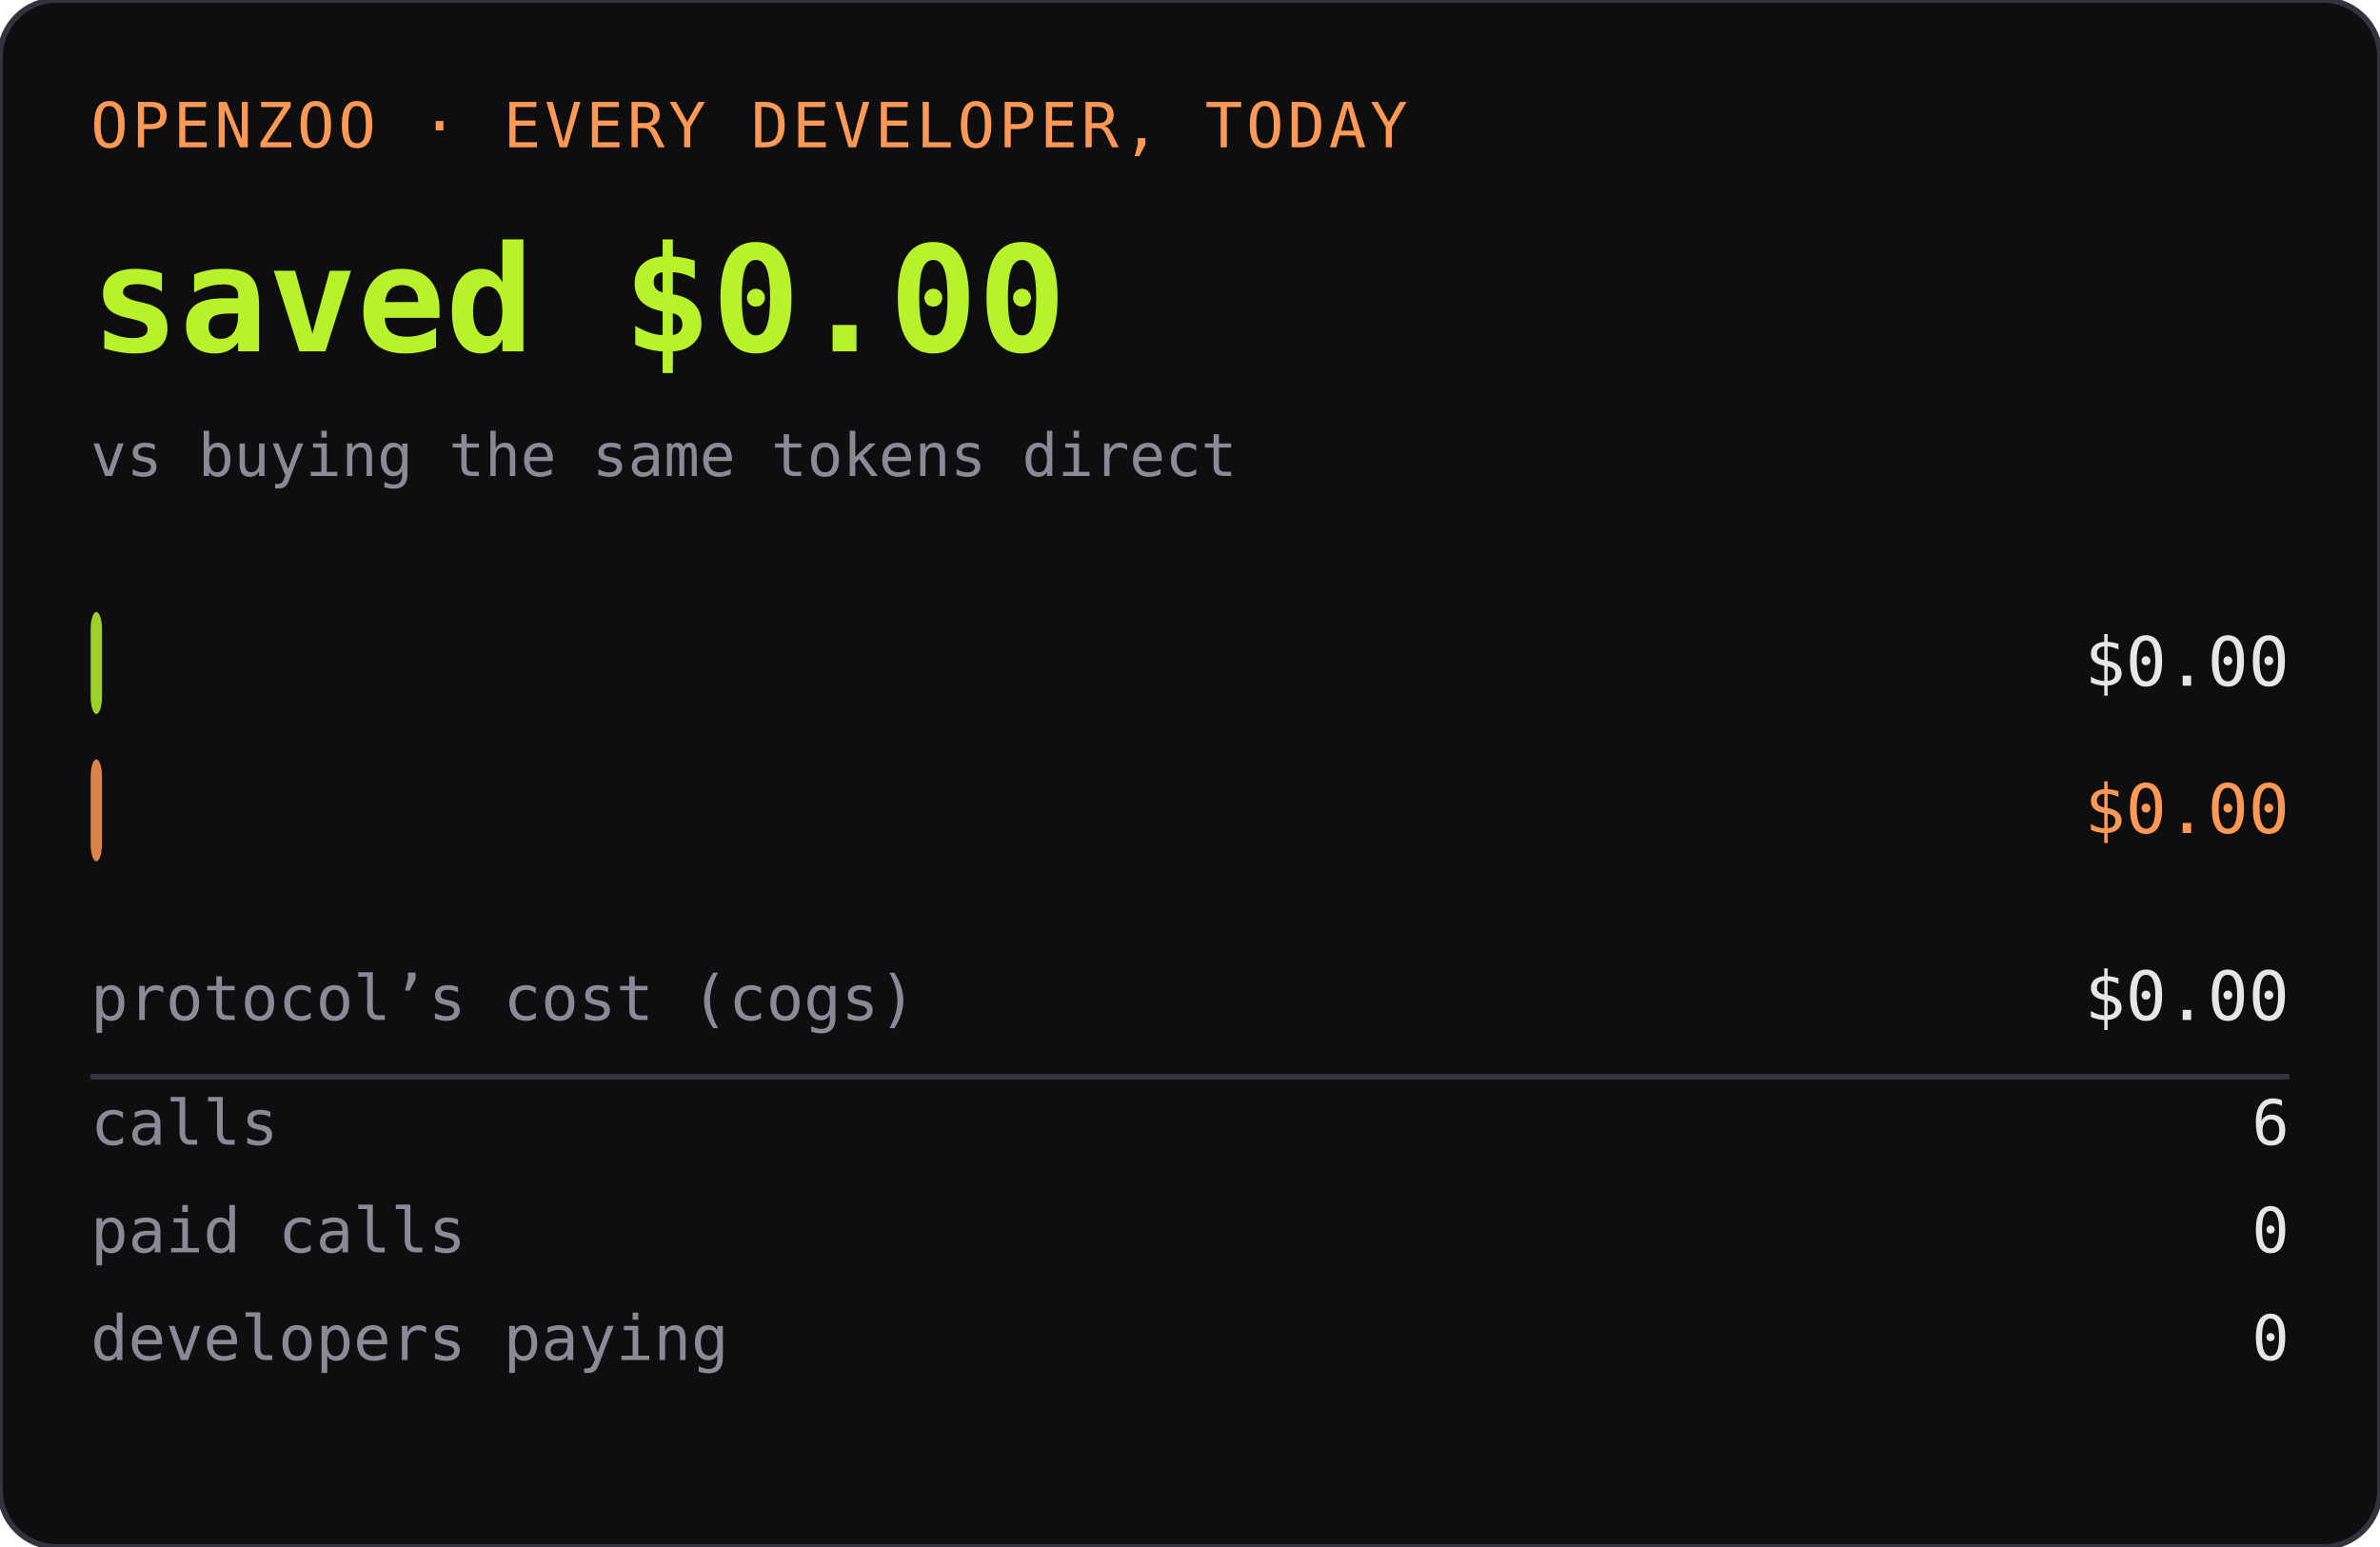
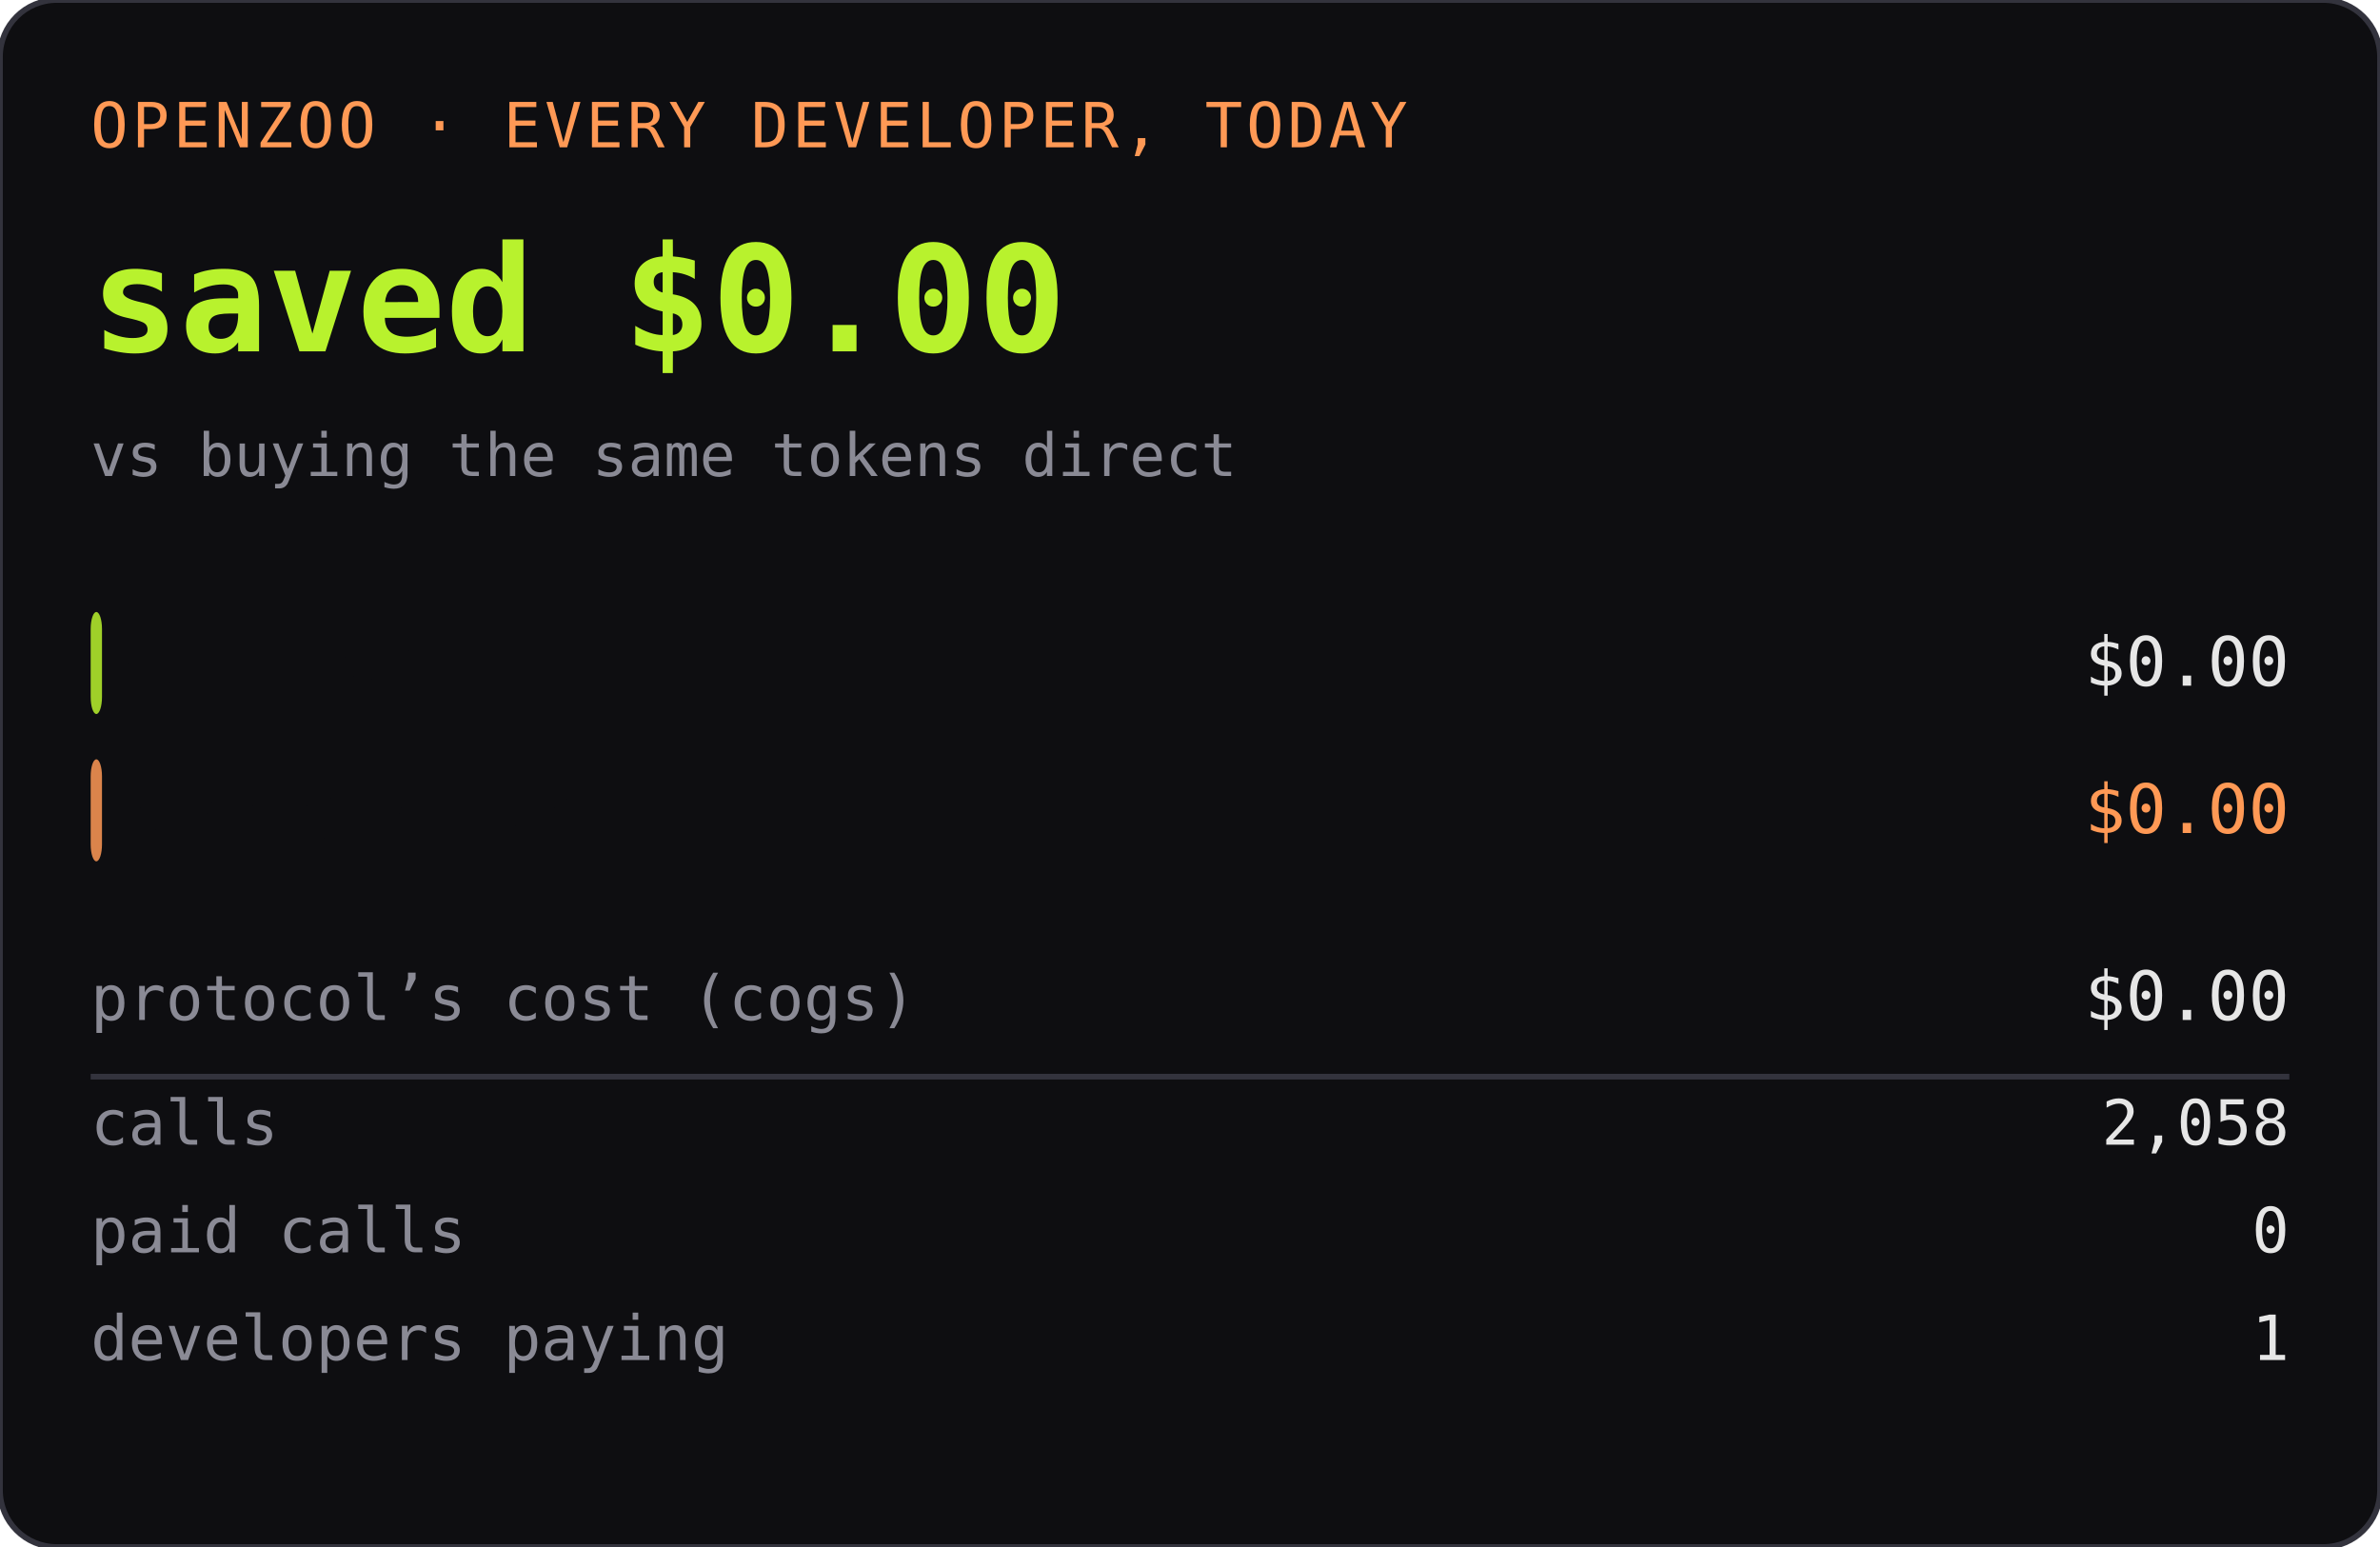
<svg xmlns="http://www.w3.org/2000/svg" width="420" height="273" role="img" aria-label="OPENZOO · EVERY DEVELOPER, TODAY">
  <rect width="420" height="273" rx="10" fill="#0e0e11" />
  <rect width="420" height="273" rx="10" fill="none" stroke="#33333d" />
  <text x="16" y="26" font-family="ui-monospace,SFMono-Regular,Menlo,monospace" font-size="11" fill="#ff9955" letter-spacing="0.06em">OPENZOO · EVERY DEVELOPER, TODAY</text>
  <text x="16" y="62" font-family="ui-monospace,SFMono-Regular,Menlo,monospace" font-size="26" font-weight="600" fill="#b8f22d">saved $0.00</text>
  <text x="404" y="62" text-anchor="end" font-family="ui-monospace,SFMono-Regular,Menlo,monospace" font-size="26" font-weight="600" fill="#b8f22d" />
  <text x="16" y="84" font-family="ui-monospace,SFMono-Regular,Menlo,monospace" font-size="10.5" fill="#8a8a95">vs buying the same tokens direct</text>
  <rect x="16" y="108" width="2" height="18" rx="3" fill="#b8f22d" opacity="0.85" />
  <text x="22" y="121" font-family="ui-monospace,SFMono-Regular,Menlo,monospace" font-size="11" fill="#0e0e11" font-weight="600">dev spent</text>
  <text x="404" y="121" text-anchor="end" font-family="ui-monospace,SFMono-Regular,Menlo,monospace" font-size="12" fill="#e6e6e6">$0.00</text>
  <rect x="16" y="134" width="2" height="18" rx="3" fill="#ff9955" opacity="0.85" />
  <text x="22" y="147" font-family="ui-monospace,SFMono-Regular,Menlo,monospace" font-size="11" fill="#0e0e11" font-weight="600">buying direct</text>
  <text x="404" y="147" text-anchor="end" font-family="ui-monospace,SFMono-Regular,Menlo,monospace" font-size="12" fill="#ff9955">$0.00</text>
  <text x="16" y="180" font-family="ui-monospace,SFMono-Regular,Menlo,monospace" font-size="11" fill="#8a8a95">protocol’s cost (cogs)</text>
  <text x="404" y="180" text-anchor="end" font-family="ui-monospace,SFMono-Regular,Menlo,monospace" font-size="12" fill="#e6e6e6">$0.00</text>
  <line x1="16" y1="190" x2="404" y2="190" stroke="#33333d" />
  <text x="16" y="202" font-family="ui-monospace,SFMono-Regular,Menlo,monospace" font-size="11" fill="#8a8a95">calls</text>
-   <text x="404" y="202" text-anchor="end" font-family="ui-monospace,SFMono-Regular,Menlo,monospace" font-size="11" fill="#e6e6e6">6</text>
+   <text x="404" y="202" text-anchor="end" font-family="ui-monospace,SFMono-Regular,Menlo,monospace" font-size="11" fill="#e6e6e6">2,058</text>
  <text x="16" y="221" font-family="ui-monospace,SFMono-Regular,Menlo,monospace" font-size="11" fill="#8a8a95">paid calls</text>
  <text x="404" y="221" text-anchor="end" font-family="ui-monospace,SFMono-Regular,Menlo,monospace" font-size="11" fill="#e6e6e6">0</text>
  <text x="16" y="240" font-family="ui-monospace,SFMono-Regular,Menlo,monospace" font-size="11" fill="#8a8a95">developers paying</text>
-   <text x="404" y="240" text-anchor="end" font-family="ui-monospace,SFMono-Regular,Menlo,monospace" font-size="11" fill="#e6e6e6">0</text>
+   <text x="404" y="240" text-anchor="end" font-family="ui-monospace,SFMono-Regular,Menlo,monospace" font-size="11" fill="#e6e6e6">1</text>
</svg>
